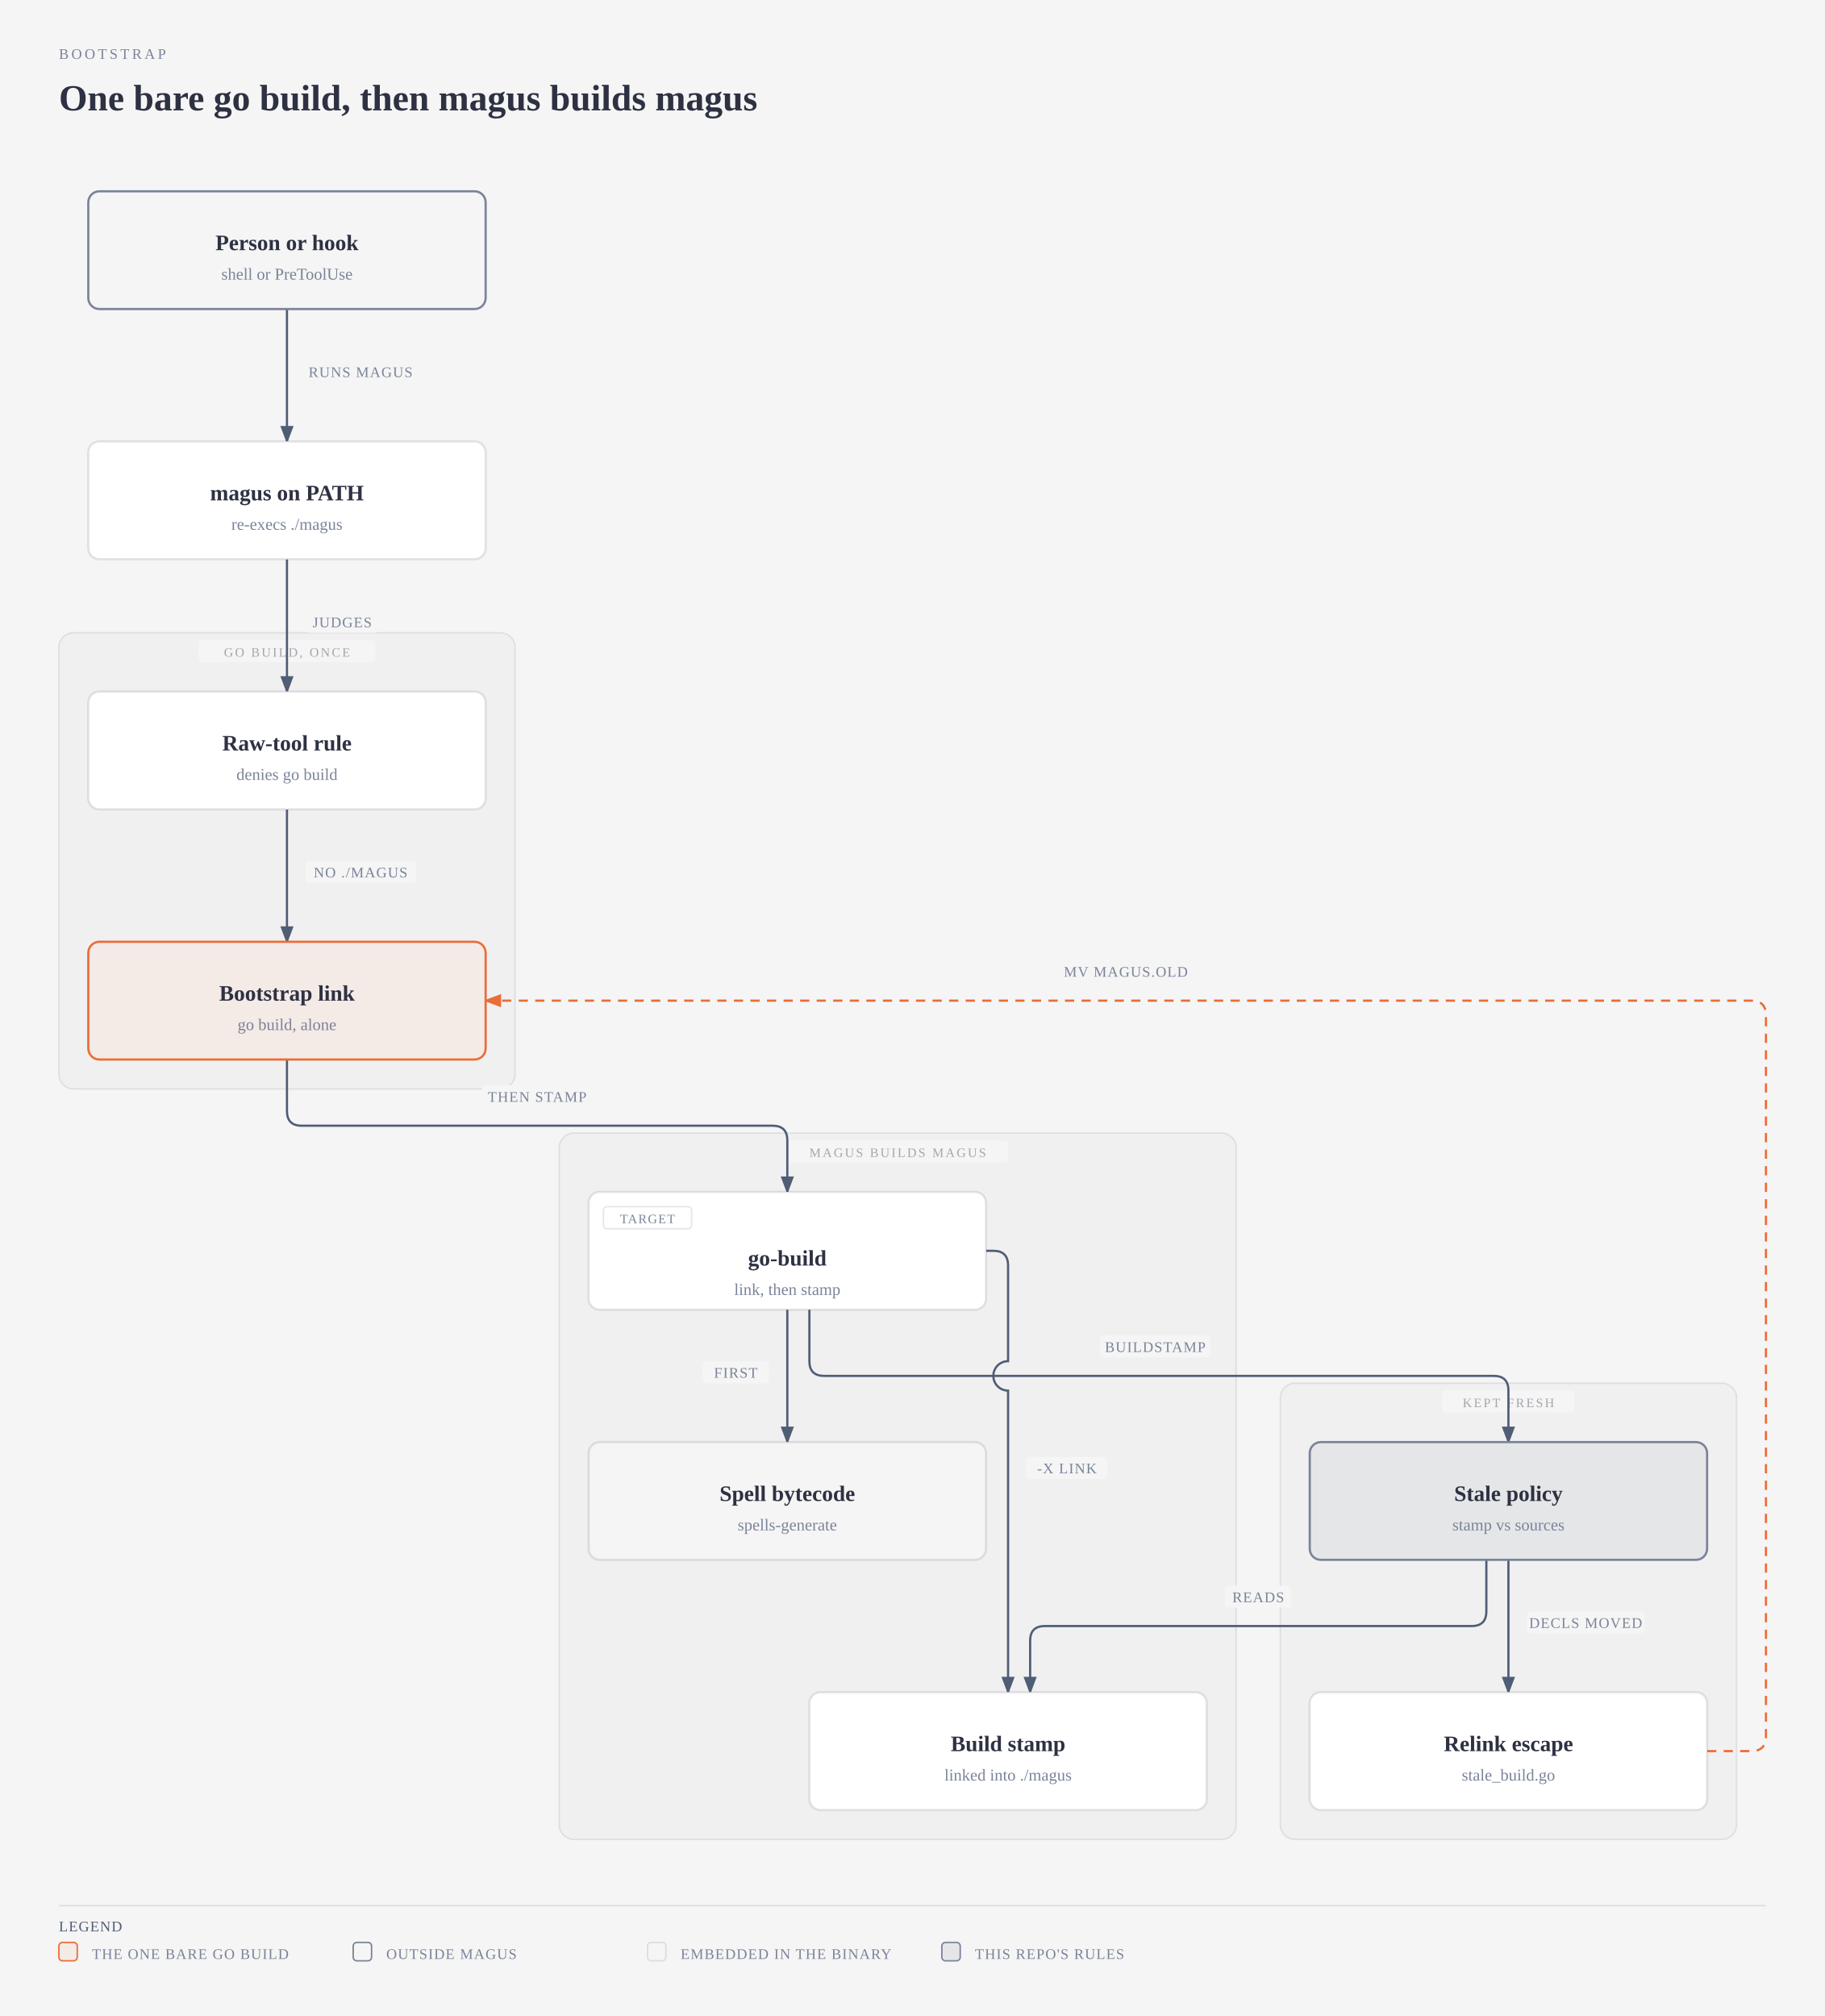
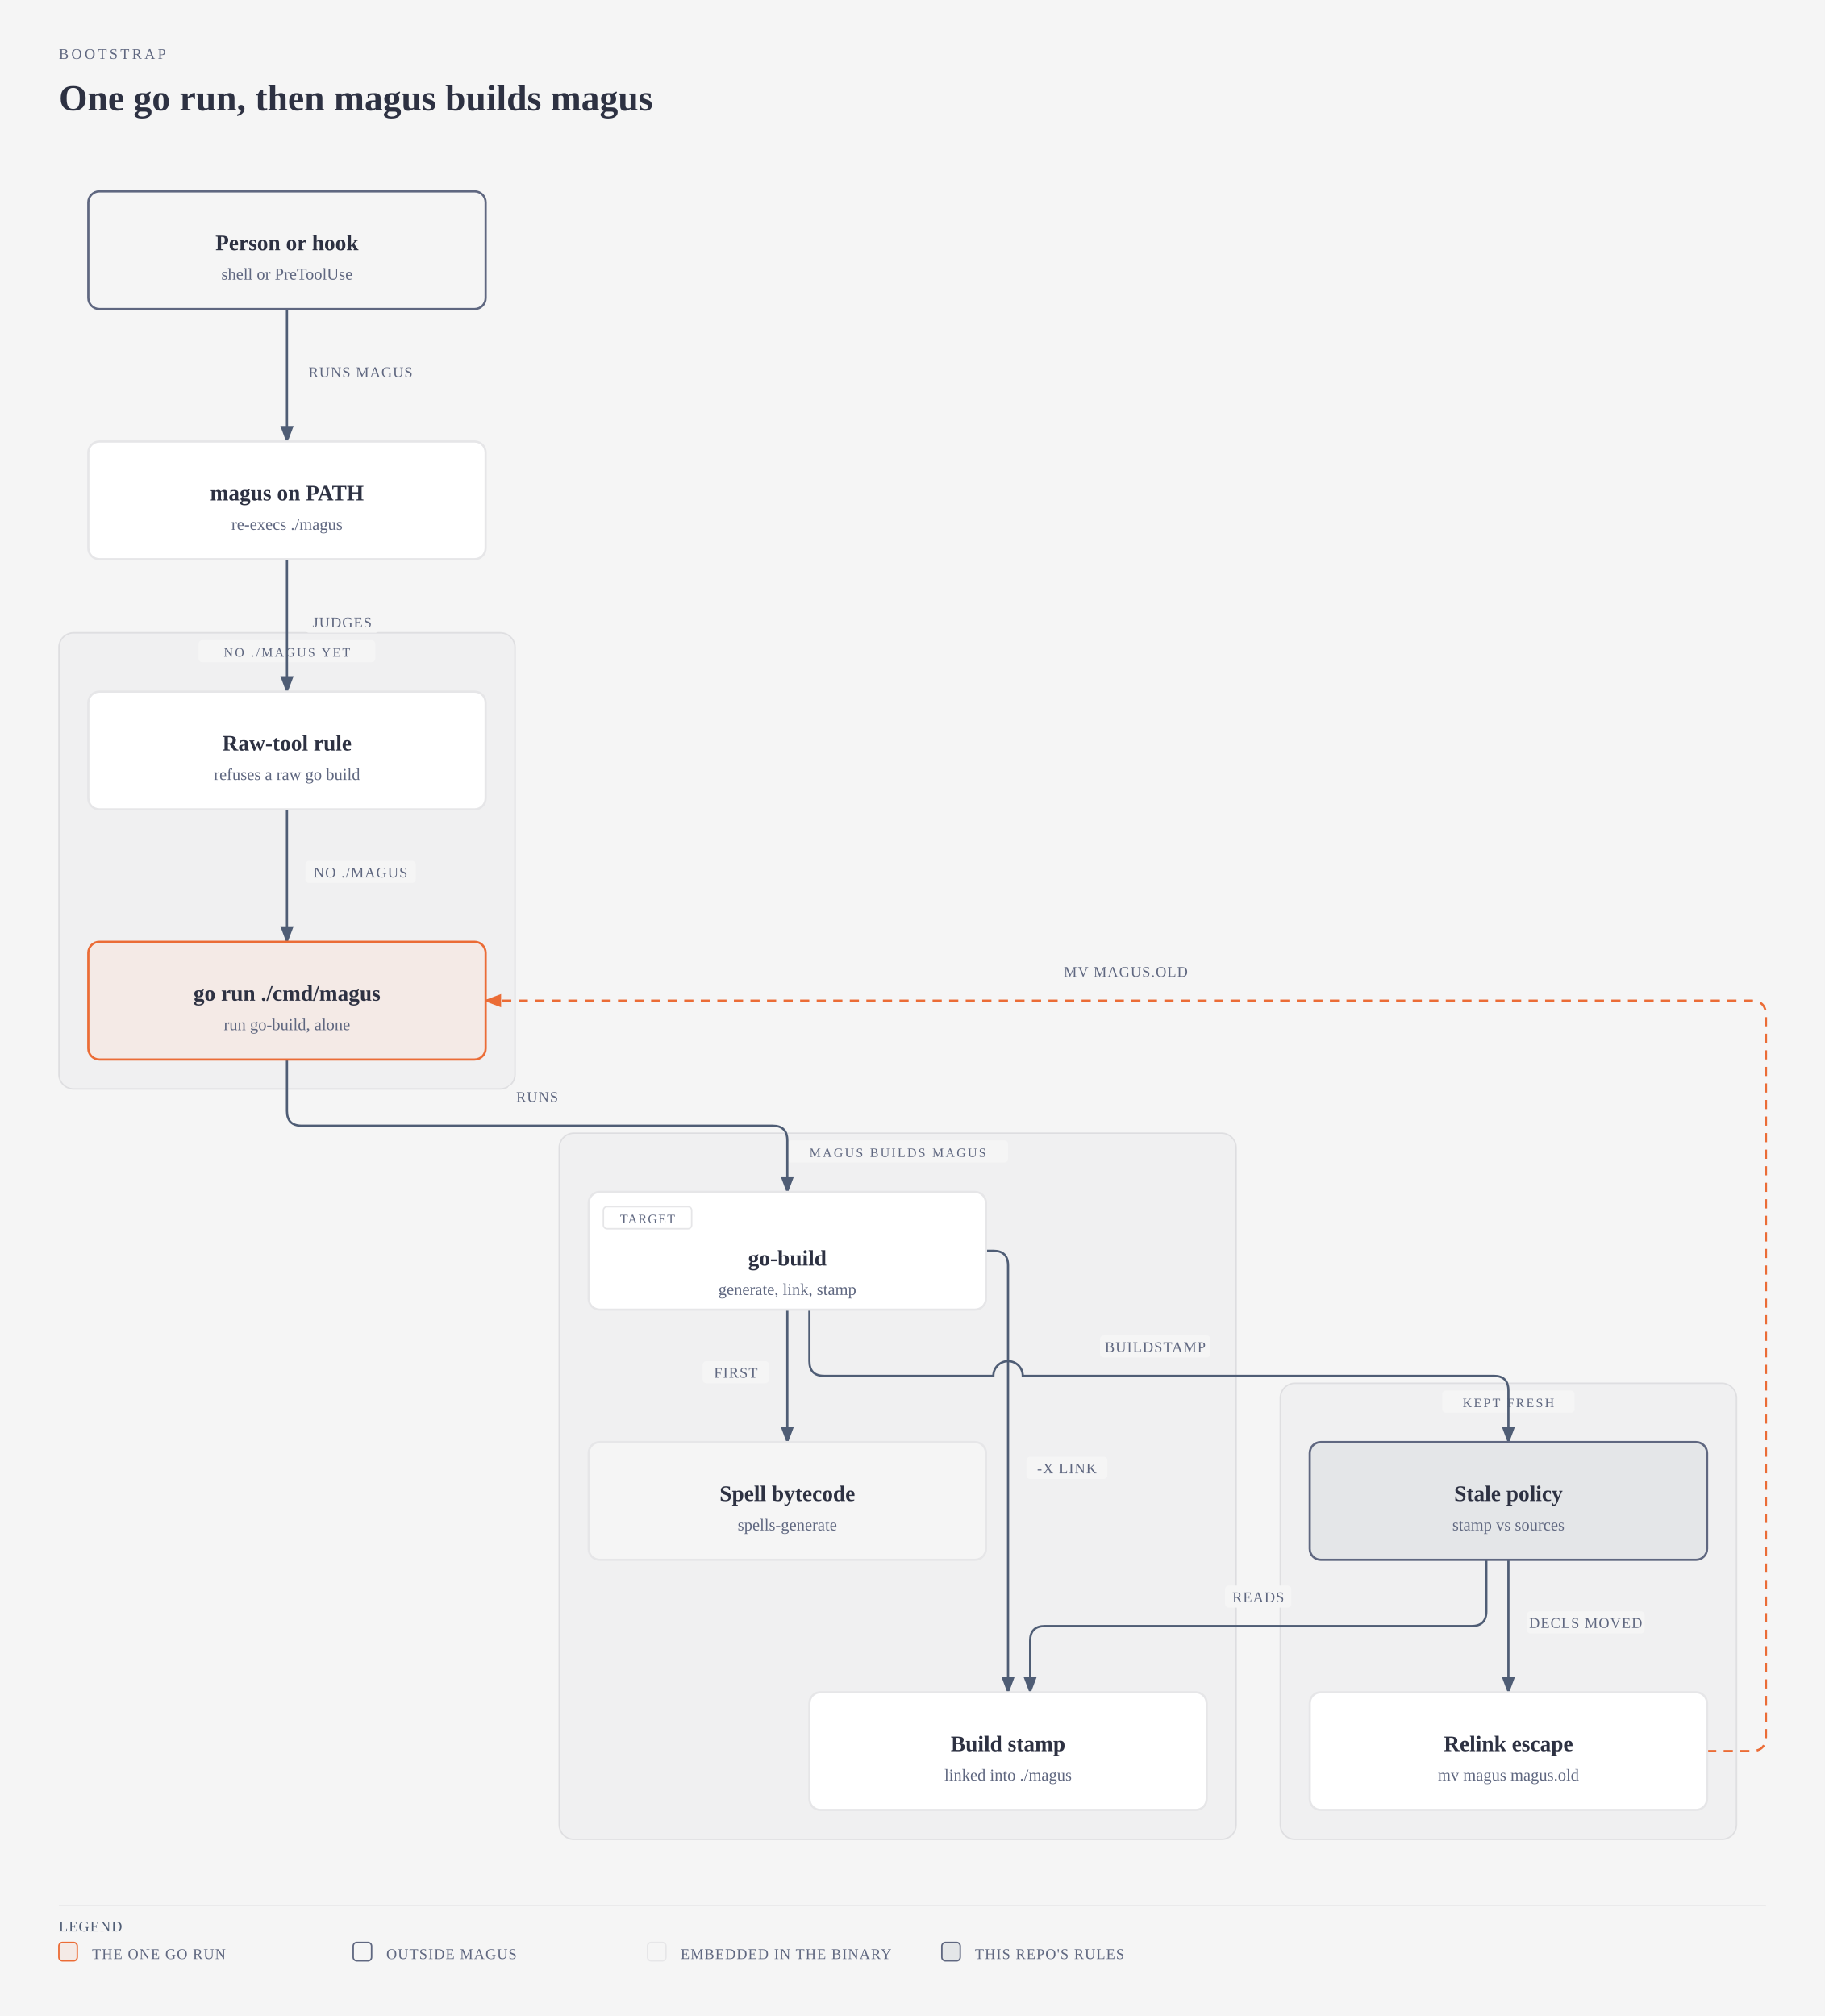
<svg xmlns="http://www.w3.org/2000/svg" viewBox="0 0 992 1096" width="992" height="1096" role="img" aria-labelledby="bootstrap-title bootstrap-desc" class="magus-diagram">
  <defs>
    <marker id="bootstrap-arrow-default" markerWidth="8" markerHeight="6" refX="7" refY="3" orient="auto">
      <polygon points="0 0, 8 3, 0 6" fill="#4f5d75" />
    </marker>
    <marker id="bootstrap-arrow-accent" markerWidth="8" markerHeight="6" refX="7" refY="3" orient="auto">
      <polygon points="0 0, 8 3, 0 6" fill="#eb6c36" />
    </marker>
    <marker id="bootstrap-arrow-link" markerWidth="8" markerHeight="6" refX="7" refY="3" orient="auto">
      <polygon points="0 0, 8 3, 0 6" fill="#2e5aa8" />
    </marker>
  </defs>
  <rect width="100%" height="100%" fill="#f5f5f5" />
-   <text x="32" y="32" fill="#7a8399" font-size="8" font-family="var(--pico-font-family-monospace, monospace)" style="font-variant-ligatures:none" letter-spacing="0.18em">BOOTSTRAP</text>
-   <text x="32" y="60" fill="#2d3142" font-size="20" font-weight="600" font-family="var(--pico-font-family, sans-serif)">One bare go build, then magus builds magus</text>
+   <text x="32" y="32" fill="#5f6780" font-size="8" font-family="var(--pico-font-family-monospace, monospace)" style="font-variant-ligatures:none" letter-spacing="0.18em">BOOTSTRAP</text>
+   <text x="32" y="60" fill="#2d3142" font-size="20" font-weight="600" font-family="var(--pico-font-family, sans-serif)">One go run, then magus builds magus</text>
  <g transform="translate(0,40)">
    <rect x="32" y="304" width="248" height="248" rx="8" fill="#2d3142" fill-opacity="0.02" stroke="#2d3142" stroke-opacity="0.1" stroke-width="0.8" />
    <rect x="108" y="308" width="96" height="12" rx="2" fill="#f5f5f5" />
-     <text x="156" y="317" fill="#2d3142" fill-opacity="0.4" font-size="7" font-family="var(--pico-font-family-monospace, monospace)" style="font-variant-ligatures:none" text-anchor="middle" letter-spacing="0.14em">GO BUILD, ONCE</text>
+     <text x="156" y="317" fill="#5f6780" font-size="7" font-family="var(--pico-font-family-monospace, monospace)" style="font-variant-ligatures:none" text-anchor="middle" letter-spacing="0.14em">NO ./MAGUS YET</text>
    <rect x="304" y="576" width="368" height="384" rx="8" fill="#2d3142" fill-opacity="0.02" stroke="#2d3142" stroke-opacity="0.1" stroke-width="0.8" />
    <rect x="428" y="580" width="120" height="12" rx="2" fill="#f5f5f5" />
-     <text x="488" y="589" fill="#2d3142" fill-opacity="0.4" font-size="7" font-family="var(--pico-font-family-monospace, monospace)" style="font-variant-ligatures:none" text-anchor="middle" letter-spacing="0.14em">MAGUS BUILDS MAGUS</text>
+     <text x="488" y="589" fill="#5f6780" font-size="7" font-family="var(--pico-font-family-monospace, monospace)" style="font-variant-ligatures:none" text-anchor="middle" letter-spacing="0.14em">MAGUS BUILDS MAGUS</text>
    <rect x="696" y="712" width="248" height="248" rx="8" fill="#2d3142" fill-opacity="0.02" stroke="#2d3142" stroke-opacity="0.1" stroke-width="0.8" />
    <rect x="784" y="716" width="72" height="12" rx="2" fill="#f5f5f5" />
-     <text x="820" y="725" fill="#2d3142" fill-opacity="0.4" font-size="7" font-family="var(--pico-font-family-monospace, monospace)" style="font-variant-ligatures:none" text-anchor="middle" letter-spacing="0.14em">KEPT FRESH</text>
-     <path data-edge="person-&gt;cli" id="bootstrap-edge-person-cli" d="M 156 128 L 156 200" fill="none" stroke="#4f5d75" stroke-width="1.2" marker-end="url(#bootstrap-arrow-default)" />
-     <path data-edge="cli-&gt;rule" id="bootstrap-edge-cli-rule" d="M 156 264 L 156 336" fill="none" stroke="#4f5d75" stroke-width="1.2" marker-end="url(#bootstrap-arrow-default)" />
-     <path data-edge="rule-&gt;exempt" id="bootstrap-edge-rule-exempt" d="M 156 400 L 156 472" fill="none" stroke="#4f5d75" stroke-width="1.2" marker-end="url(#bootstrap-arrow-default)" />
-     <path data-edge="exempt-&gt;target" id="bootstrap-edge-exempt-target" d="M 156 536 L 156 564 Q 156 572 164 572 L 420 572 Q 428 572 428 580 L 428 608" fill="none" stroke="#4f5d75" stroke-width="1.2" marker-end="url(#bootstrap-arrow-default)" />
-     <path data-edge="target-&gt;spells" id="bootstrap-edge-target-spells" d="M 428 672 L 428 744" fill="none" stroke="#4f5d75" stroke-width="1.2" marker-end="url(#bootstrap-arrow-default)" />
-     <path data-edge="target-&gt;stale" id="bootstrap-edge-target-stale" d="M 440 672 L 440 700 Q 440 708 448 708 L 812 708 Q 820 708 820 716 L 820 744" fill="none" stroke="#4f5d75" stroke-width="1.2" marker-end="url(#bootstrap-arrow-default)" />
-     <path data-edge="target-&gt;stamp" id="bootstrap-edge-target-stamp" d="M 536 640 L 540 640 Q 548 640 548 648 L 548 700 A 8 8 0 0 0 548 716 L 548 880" fill="none" stroke="#4f5d75" stroke-width="1.2" marker-end="url(#bootstrap-arrow-default)" />
-     <path data-edge="stale-&gt;stamp" id="bootstrap-edge-stale-stamp" d="M 808 808 L 808 836 Q 808 844 800 844 L 568 844 Q 560 844 560 852 L 560 880" fill="none" stroke="#4f5d75" stroke-width="1.2" marker-end="url(#bootstrap-arrow-default)" />
-     <path data-edge="stale-&gt;escape" id="bootstrap-edge-stale-escape" d="M 820 808 L 820 880" fill="none" stroke="#4f5d75" stroke-width="1.2" marker-end="url(#bootstrap-arrow-default)" />
-     <path data-edge="escape-&gt;exempt" id="bootstrap-edge-escape-exempt" d="M 928 912 L 952 912 Q 960 912 960 904 L 960 512 Q 960 504 952 504 L 264 504" fill="none" stroke="#eb6c36" stroke-width="1.2" stroke-dasharray="5,4" marker-end="url(#bootstrap-arrow-accent)" />
+     <text x="820" y="725" fill="#5f6780" font-size="7" font-family="var(--pico-font-family-monospace, monospace)" style="font-variant-ligatures:none" text-anchor="middle" letter-spacing="0.14em">KEPT FRESH</text>
+     <path data-edge="external:Person or hook-&gt;cmd/magus" id="bootstrap-edge-external_3aPerson_20or_20hook-cmd_2fmagus" d="M 156 128 L 156 200" fill="none" stroke="#4f5d75" stroke-width="1.2" marker-end="url(#bootstrap-arrow-default)" />
+     <path data-edge="cmd/magus-&gt;internal/guard" id="bootstrap-edge-cmd_2fmagus-internal_2fguard" d="M 156 264 L 156 336" fill="none" stroke="#4f5d75" stroke-width="1.2" marker-end="url(#bootstrap-arrow-default)" />
+     <path data-edge="internal/guard-&gt;external:go run ./cmd/magus" id="bootstrap-edge-internal_2fguard-external_3ago_20run_20_2e_2fcmd_2fmagus" d="M 156 400 L 156 472" fill="none" stroke="#4f5d75" stroke-width="1.2" marker-end="url(#bootstrap-arrow-default)" />
+     <path data-edge="external:go run ./cmd/magus-&gt;external:go-build" id="bootstrap-edge-external_3ago_20run_20_2e_2fcmd_2fmagus-external_3ago-build" d="M 156 536 L 156 564 Q 156 572 164 572 L 420 572 Q 428 572 428 580 L 428 608" fill="none" stroke="#4f5d75" stroke-width="1.2" marker-end="url(#bootstrap-arrow-default)" />
+     <path data-edge="external:go-build-&gt;external:Spell bytecode" id="bootstrap-edge-external_3ago-build-external_3aSpell_20bytecode" d="M 428 672 L 428 744" fill="none" stroke="#4f5d75" stroke-width="1.2" marker-end="url(#bootstrap-arrow-default)" />
+     <path data-edge="external:go-build-&gt;internal/interp/bindings" id="bootstrap-edge-external_3ago-build-internal_2finterp_2fbindings" d="M 536 640 L 540 640 Q 548 640 548 648 L 548 880" fill="none" stroke="#4f5d75" stroke-width="1.2" marker-end="url(#bootstrap-arrow-default)" />
+     <path data-edge="external:go-build-&gt;external:Stale policy" id="bootstrap-edge-external_3ago-build-external_3aStale_20policy" d="M 440 672 L 440 700 Q 440 708 448 708 L 540 708 A 8 8 0 0 1 556 708 L 812 708 Q 820 708 820 716 L 820 744" fill="none" stroke="#4f5d75" stroke-width="1.2" marker-end="url(#bootstrap-arrow-default)" />
+     <path data-edge="external:Stale policy-&gt;internal/interp/bindings" id="bootstrap-edge-external_3aStale_20policy-internal_2finterp_2fbindings" d="M 808 808 L 808 836 Q 808 844 800 844 L 568 844 Q 560 844 560 852 L 560 880" fill="none" stroke="#4f5d75" stroke-width="1.2" marker-end="url(#bootstrap-arrow-default)" />
+     <path data-edge="external:Stale policy-&gt;external:Relink escape" id="bootstrap-edge-external_3aStale_20policy-external_3aRelink_20escape" d="M 820 808 L 820 880" fill="none" stroke="#4f5d75" stroke-width="1.2" marker-end="url(#bootstrap-arrow-default)" />
+     <path data-edge="external:Relink escape-&gt;external:go run ./cmd/magus" id="bootstrap-edge-external_3aRelink_20escape-external_3ago_20run_20_2e_2fcmd_2fmagus" d="M 928 912 L 952 912 Q 960 912 960 904 L 960 512 Q 960 504 952 504 L 264 504" fill="none" stroke="#eb6c36" stroke-width="1.2" stroke-dasharray="5,4" marker-end="url(#bootstrap-arrow-accent)" />
    <rect x="166" y="156" width="60" height="12" rx="2" fill="#f5f5f5" />
-     <text x="196" y="165" fill="#7a8399" font-size="8" font-family="var(--pico-font-family-monospace, monospace)" style="font-variant-ligatures:none" text-anchor="middle" letter-spacing="0.06em">RUNS MAGUS</text>
+     <text x="196" y="165" fill="#5f6780" font-size="8" font-family="var(--pico-font-family-monospace, monospace)" style="font-variant-ligatures:none" text-anchor="middle" letter-spacing="0.06em">RUNS MAGUS</text>
    <rect x="166" y="292" width="40" height="12" rx="2" fill="#f5f5f5" />
-     <text x="186" y="301" fill="#7a8399" font-size="8" font-family="var(--pico-font-family-monospace, monospace)" style="font-variant-ligatures:none" text-anchor="middle" letter-spacing="0.06em">JUDGES</text>
+     <text x="186" y="301" fill="#5f6780" font-size="8" font-family="var(--pico-font-family-monospace, monospace)" style="font-variant-ligatures:none" text-anchor="middle" letter-spacing="0.06em">JUDGES</text>
    <rect x="166" y="428" width="60" height="12" rx="2" fill="#f5f5f5" />
-     <text x="196" y="437" fill="#7a8399" font-size="8" font-family="var(--pico-font-family-monospace, monospace)" style="font-variant-ligatures:none" text-anchor="middle" letter-spacing="0.06em">NO ./MAGUS</text>
-     <rect x="262" y="550" width="60" height="12" rx="2" fill="#f5f5f5" />
-     <text x="292" y="559" fill="#7a8399" font-size="8" font-family="var(--pico-font-family-monospace, monospace)" style="font-variant-ligatures:none" text-anchor="middle" letter-spacing="0.06em">THEN STAMP</text>
+     <text x="196" y="437" fill="#5f6780" font-size="8" font-family="var(--pico-font-family-monospace, monospace)" style="font-variant-ligatures:none" text-anchor="middle" letter-spacing="0.06em">NO ./MAGUS</text>
+     <rect x="276" y="550" width="32" height="12" rx="2" fill="#f5f5f5" />
+     <text x="292" y="559" fill="#5f6780" font-size="8" font-family="var(--pico-font-family-monospace, monospace)" style="font-variant-ligatures:none" text-anchor="middle" letter-spacing="0.06em">RUNS</text>
    <rect x="382" y="700" width="36" height="12" rx="2" fill="#f5f5f5" />
-     <text x="400" y="709" fill="#7a8399" font-size="8" font-family="var(--pico-font-family-monospace, monospace)" style="font-variant-ligatures:none" text-anchor="middle" letter-spacing="0.06em">FIRST</text>
+     <text x="400" y="709" fill="#5f6780" font-size="8" font-family="var(--pico-font-family-monospace, monospace)" style="font-variant-ligatures:none" text-anchor="middle" letter-spacing="0.06em">FIRST</text>
+     <rect x="558" y="752" width="44" height="12" rx="2" fill="#f5f5f5" />
+     <text x="580" y="761" fill="#5f6780" font-size="8" font-family="var(--pico-font-family-monospace, monospace)" style="font-variant-ligatures:none" text-anchor="middle" letter-spacing="0.06em">-X LINK</text>
    <rect x="598" y="686" width="60" height="12" rx="2" fill="#f5f5f5" />
-     <text x="628" y="695" fill="#7a8399" font-size="8" font-family="var(--pico-font-family-monospace, monospace)" style="font-variant-ligatures:none" text-anchor="middle" letter-spacing="0.06em">BUILDSTAMP</text>
-     <rect x="558" y="752" width="44" height="12" rx="2" fill="#f5f5f5" />
-     <text x="580" y="761" fill="#7a8399" font-size="8" font-family="var(--pico-font-family-monospace, monospace)" style="font-variant-ligatures:none" text-anchor="middle" letter-spacing="0.06em">-X LINK</text>
+     <text x="628" y="695" fill="#5f6780" font-size="8" font-family="var(--pico-font-family-monospace, monospace)" style="font-variant-ligatures:none" text-anchor="middle" letter-spacing="0.06em">BUILDSTAMP</text>
    <rect x="666" y="822" width="36" height="12" rx="2" fill="#f5f5f5" />
-     <text x="684" y="831" fill="#7a8399" font-size="8" font-family="var(--pico-font-family-monospace, monospace)" style="font-variant-ligatures:none" text-anchor="middle" letter-spacing="0.06em">READS</text>
+     <text x="684" y="831" fill="#5f6780" font-size="8" font-family="var(--pico-font-family-monospace, monospace)" style="font-variant-ligatures:none" text-anchor="middle" letter-spacing="0.06em">READS</text>
    <rect x="830" y="836" width="64" height="12" rx="2" fill="#f5f5f5" />
-     <text x="862" y="845" fill="#7a8399" font-size="8" font-family="var(--pico-font-family-monospace, monospace)" style="font-variant-ligatures:none" text-anchor="middle" letter-spacing="0.06em">DECLS MOVED</text>
+     <text x="862" y="845" fill="#5f6780" font-size="8" font-family="var(--pico-font-family-monospace, monospace)" style="font-variant-ligatures:none" text-anchor="middle" letter-spacing="0.06em">DECLS MOVED</text>
    <rect x="576" y="482" width="72" height="12" rx="2" fill="#f5f5f5" />
-     <text x="612" y="491" fill="#7a8399" font-size="8" font-family="var(--pico-font-family-monospace, monospace)" style="font-variant-ligatures:none" text-anchor="middle" letter-spacing="0.06em">MV MAGUS.OLD</text>
-     <g data-node="person">
+     <text x="612" y="491" fill="#5f6780" font-size="8" font-family="var(--pico-font-family-monospace, monospace)" style="font-variant-ligatures:none" text-anchor="middle" letter-spacing="0.06em">MV MAGUS.OLD</text>
+     <g data-node="external:Person or hook">
      <rect x="48" y="64" width="216" height="64" rx="6" fill="#f5f5f5" />
-       <rect x="48" y="64" width="216" height="64" rx="6" fill="#f5f5f5" stroke="#7a8399" stroke-width="1.2" />
+       <rect x="48" y="64" width="216" height="64" rx="6" fill="#f5f5f5" stroke="#5f6780" stroke-width="1.2" />
      <text x="156" y="96" fill="#2d3142" font-size="12" font-weight="600" font-family="var(--pico-font-family, sans-serif)" text-anchor="middle">Person or hook</text>
-       <text x="156" y="112" fill="#7a8399" font-size="9" font-family="var(--pico-font-family-monospace, monospace)" style="font-variant-ligatures:none" text-anchor="middle">shell or PreToolUse</text>
+       <text x="156" y="112" fill="#5f6780" font-size="9" font-family="var(--pico-font-family-monospace, monospace)" style="font-variant-ligatures:none" text-anchor="middle">shell or PreToolUse</text>
    </g>
-     <g data-node="cli" data-anchor="cmd/magus">
+     <g data-node="cmd/magus" data-anchor="cmd/magus">
      <rect x="48" y="200" width="216" height="64" rx="6" fill="#f5f5f5" />
-       <rect x="48" y="200" width="216" height="64" rx="6" fill="#ffffff" stroke="rgba(45,49,66,0.12)" stroke-width="1.2" />
+       <rect x="48" y="200" width="216" height="64" rx="6" fill="#ffffff" stroke="#e6e6e8" stroke-width="1.2" />
      <text x="156" y="232" fill="#2d3142" font-size="12" font-weight="600" font-family="var(--pico-font-family, sans-serif)" text-anchor="middle">magus on PATH</text>
-       <text x="156" y="248" fill="#7a8399" font-size="9" font-family="var(--pico-font-family-monospace, monospace)" style="font-variant-ligatures:none" text-anchor="middle">re-execs ./magus</text>
+       <text x="156" y="248" fill="#5f6780" font-size="9" font-family="var(--pico-font-family-monospace, monospace)" style="font-variant-ligatures:none" text-anchor="middle">re-execs ./magus</text>
    </g>
-     <g data-node="rule" data-anchor="internal/guard">
+     <g data-node="internal/guard" data-anchor="internal/guard">
      <rect x="48" y="336" width="216" height="64" rx="6" fill="#f5f5f5" />
-       <rect x="48" y="336" width="216" height="64" rx="6" fill="#ffffff" stroke="rgba(45,49,66,0.12)" stroke-width="1.2" />
+       <rect x="48" y="336" width="216" height="64" rx="6" fill="#ffffff" stroke="#e6e6e8" stroke-width="1.2" />
      <text x="156" y="368" fill="#2d3142" font-size="12" font-weight="600" font-family="var(--pico-font-family, sans-serif)" text-anchor="middle">Raw-tool rule</text>
-       <text x="156" y="384" fill="#7a8399" font-size="9" font-family="var(--pico-font-family-monospace, monospace)" style="font-variant-ligatures:none" text-anchor="middle">denies go build</text>
+       <text x="156" y="384" fill="#5f6780" font-size="9" font-family="var(--pico-font-family-monospace, monospace)" style="font-variant-ligatures:none" text-anchor="middle">refuses a raw go build</text>
    </g>
-     <g data-node="exempt" data-anchor="internal/guard/bootstrap.go">
+     <g data-node="external:go run ./cmd/magus">
      <rect x="48" y="472" width="216" height="64" rx="6" fill="#f5f5f5" />
-       <rect x="48" y="472" width="216" height="64" rx="6" fill="rgba(235,108,54,0.08)" stroke="#eb6c36" stroke-width="1.2" />
-       <text x="156" y="504" fill="#2d3142" font-size="12" font-weight="600" font-family="var(--pico-font-family, sans-serif)" text-anchor="middle">Bootstrap link</text>
-       <text x="156" y="520" fill="#7a8399" font-size="9" font-family="var(--pico-font-family-monospace, monospace)" style="font-variant-ligatures:none" text-anchor="middle">go build, alone</text>
+       <rect x="48" y="472" width="216" height="64" rx="6" fill="#f4eae6" stroke="#eb6c36" stroke-width="1.2" />
+       <text x="156" y="504" fill="#2d3142" font-size="12" font-weight="600" font-family="var(--pico-font-family, sans-serif)" text-anchor="middle">go run ./cmd/magus</text>
+       <text x="156" y="520" fill="#5f6780" font-size="9" font-family="var(--pico-font-family-monospace, monospace)" style="font-variant-ligatures:none" text-anchor="middle">run go-build, alone</text>
    </g>
-     <g data-node="target" data-anchor="magusfile.buzz">
+     <g data-node="external:go-build">
      <rect x="320" y="608" width="216" height="64" rx="6" fill="#f5f5f5" />
-       <rect x="320" y="608" width="216" height="64" rx="6" fill="#ffffff" stroke="rgba(45,49,66,0.12)" stroke-width="1.2" />
-       <rect x="328" y="616" width="48" height="12" rx="2" fill="none" stroke="rgba(45,49,66,0.12)" stroke-width="0.8" />
-       <text x="352" y="625" fill="#7a8399" font-size="7" font-family="var(--pico-font-family-monospace, monospace)" style="font-variant-ligatures:none" text-anchor="middle" letter-spacing="0.08em">TARGET</text>
+       <rect x="320" y="608" width="216" height="64" rx="6" fill="#ffffff" stroke="#e6e6e8" stroke-width="1.2" />
+       <rect x="328" y="616" width="48" height="12" rx="2" fill="none" stroke="#e6e6e8" stroke-width="0.8" />
+       <text x="352" y="625" fill="#5f6780" font-size="7" font-family="var(--pico-font-family-monospace, monospace)" style="font-variant-ligatures:none" text-anchor="middle" letter-spacing="0.08em">TARGET</text>
      <text x="428" y="648" fill="#2d3142" font-size="12" font-weight="600" font-family="var(--pico-font-family, sans-serif)" text-anchor="middle">go-build</text>
-       <text x="428" y="664" fill="#7a8399" font-size="9" font-family="var(--pico-font-family-monospace, monospace)" style="font-variant-ligatures:none" text-anchor="middle">link, then stamp</text>
+       <text x="428" y="664" fill="#5f6780" font-size="9" font-family="var(--pico-font-family-monospace, monospace)" style="font-variant-ligatures:none" text-anchor="middle">generate, link, stamp</text>
    </g>
-     <g data-node="spells" data-anchor="internal/spell/gen">
+     <g data-node="external:Spell bytecode">
      <rect x="320" y="744" width="216" height="64" rx="6" fill="#f5f5f5" />
-       <rect x="320" y="744" width="216" height="64" rx="6" fill="#f5f5f5" stroke="rgba(45,49,66,0.12)" stroke-width="1.2" />
+       <rect x="320" y="744" width="216" height="64" rx="6" fill="#f5f5f5" stroke="#e6e6e8" stroke-width="1.2" />
      <text x="428" y="776" fill="#2d3142" font-size="12" font-weight="600" font-family="var(--pico-font-family, sans-serif)" text-anchor="middle">Spell bytecode</text>
-       <text x="428" y="792" fill="#7a8399" font-size="9" font-family="var(--pico-font-family-monospace, monospace)" style="font-variant-ligatures:none" text-anchor="middle">spells-generate</text>
+       <text x="428" y="792" fill="#5f6780" font-size="9" font-family="var(--pico-font-family-monospace, monospace)" style="font-variant-ligatures:none" text-anchor="middle">spells-generate</text>
    </g>
-     <g data-node="stamp" data-anchor="internal/interp/bindings">
+     <g data-node="internal/interp/bindings" data-anchor="internal/interp/bindings">
      <rect x="440" y="880" width="216" height="64" rx="6" fill="#f5f5f5" />
-       <rect x="440" y="880" width="216" height="64" rx="6" fill="#ffffff" stroke="rgba(45,49,66,0.12)" stroke-width="1.2" />
+       <rect x="440" y="880" width="216" height="64" rx="6" fill="#ffffff" stroke="#e6e6e8" stroke-width="1.2" />
      <text x="548" y="912" fill="#2d3142" font-size="12" font-weight="600" font-family="var(--pico-font-family, sans-serif)" text-anchor="middle">Build stamp</text>
-       <text x="548" y="928" fill="#7a8399" font-size="9" font-family="var(--pico-font-family-monospace, monospace)" style="font-variant-ligatures:none" text-anchor="middle">linked into ./magus</text>
+       <text x="548" y="928" fill="#5f6780" font-size="9" font-family="var(--pico-font-family-monospace, monospace)" style="font-variant-ligatures:none" text-anchor="middle">linked into ./magus</text>
    </g>
-     <g data-node="stale" data-anchor="tools/policy/stale.buzz">
+     <g data-node="external:Stale policy">
      <rect x="712" y="744" width="216" height="64" rx="6" fill="#f5f5f5" />
-       <rect x="712" y="744" width="216" height="64" rx="6" fill="#4f5d75" fill-opacity="0.1" stroke="#7a8399" stroke-width="1.2" />
+       <rect x="712" y="744" width="216" height="64" rx="6" fill="#4f5d75" fill-opacity="0.1" stroke="#5f6780" stroke-width="1.2" />
      <text x="820" y="776" fill="#2d3142" font-size="12" font-weight="600" font-family="var(--pico-font-family, sans-serif)" text-anchor="middle">Stale policy</text>
-       <text x="820" y="792" fill="#7a8399" font-size="9" font-family="var(--pico-font-family-monospace, monospace)" style="font-variant-ligatures:none" text-anchor="middle">stamp vs sources</text>
+       <text x="820" y="792" fill="#5f6780" font-size="9" font-family="var(--pico-font-family-monospace, monospace)" style="font-variant-ligatures:none" text-anchor="middle">stamp vs sources</text>
    </g>
-     <g data-node="escape" data-anchor=".">
+     <g data-node="external:Relink escape">
      <rect x="712" y="880" width="216" height="64" rx="6" fill="#f5f5f5" />
-       <rect x="712" y="880" width="216" height="64" rx="6" fill="#ffffff" stroke="rgba(45,49,66,0.12)" stroke-width="1.2" />
+       <rect x="712" y="880" width="216" height="64" rx="6" fill="#ffffff" stroke="#e6e6e8" stroke-width="1.2" />
      <text x="820" y="912" fill="#2d3142" font-size="12" font-weight="600" font-family="var(--pico-font-family, sans-serif)" text-anchor="middle">Relink escape</text>
-       <text x="820" y="928" fill="#7a8399" font-size="9" font-family="var(--pico-font-family-monospace, monospace)" style="font-variant-ligatures:none" text-anchor="middle">stale_build.go</text>
+       <text x="820" y="928" fill="#5f6780" font-size="9" font-family="var(--pico-font-family-monospace, monospace)" style="font-variant-ligatures:none" text-anchor="middle">mv magus magus.old</text>
    </g>
-     <line x1="32" y1="996" x2="960" y2="996" stroke="rgba(45,49,66,0.12)" stroke-width="0.8" />
+     <line x1="32" y1="996" x2="960" y2="996" stroke="#e6e6e8" stroke-width="0.8" />
    <text x="32" y="1010" fill="#4f5d75" font-size="8" font-family="var(--pico-font-family-monospace, monospace)" style="font-variant-ligatures:none" letter-spacing="0.06em">LEGEND</text>
-     <rect x="32" y="1016" width="10" height="10" rx="2" fill="rgba(235,108,54,0.08)" stroke="#eb6c36" stroke-width="0.8" />
-     <text x="50" y="1025" fill="#7a8399" font-size="8" font-family="var(--pico-font-family-monospace, monospace)" style="font-variant-ligatures:none" letter-spacing="0.06em">THE ONE BARE GO BUILD</text>
-     <rect x="192" y="1016" width="10" height="10" rx="2" fill="#f5f5f5" stroke="#7a8399" stroke-width="0.8" />
-     <text x="210" y="1025" fill="#7a8399" font-size="8" font-family="var(--pico-font-family-monospace, monospace)" style="font-variant-ligatures:none" letter-spacing="0.06em">OUTSIDE MAGUS</text>
-     <rect x="352" y="1016" width="10" height="10" rx="2" fill="#f5f5f5" stroke="rgba(45,49,66,0.12)" stroke-width="0.8" />
-     <text x="370" y="1025" fill="#7a8399" font-size="8" font-family="var(--pico-font-family-monospace, monospace)" style="font-variant-ligatures:none" letter-spacing="0.06em">EMBEDDED IN THE BINARY</text>
-     <rect x="512" y="1016" width="10" height="10" rx="2" fill="#4f5d75" fill-opacity="0.1" stroke="#7a8399" stroke-width="0.8" />
-     <text x="530" y="1025" fill="#7a8399" font-size="8" font-family="var(--pico-font-family-monospace, monospace)" style="font-variant-ligatures:none" letter-spacing="0.06em">THIS REPO'S RULES</text>
+     <rect x="32" y="1016" width="10" height="10" rx="2" fill="#f4eae6" stroke="#eb6c36" stroke-width="0.8" />
+     <text x="50" y="1025" fill="#5f6780" font-size="8" font-family="var(--pico-font-family-monospace, monospace)" style="font-variant-ligatures:none" letter-spacing="0.06em">THE ONE GO RUN</text>
+     <rect x="192" y="1016" width="10" height="10" rx="2" fill="#f5f5f5" stroke="#5f6780" stroke-width="0.8" />
+     <text x="210" y="1025" fill="#5f6780" font-size="8" font-family="var(--pico-font-family-monospace, monospace)" style="font-variant-ligatures:none" letter-spacing="0.06em">OUTSIDE MAGUS</text>
+     <rect x="352" y="1016" width="10" height="10" rx="2" fill="#f5f5f5" stroke="#e6e6e8" stroke-width="0.8" />
+     <text x="370" y="1025" fill="#5f6780" font-size="8" font-family="var(--pico-font-family-monospace, monospace)" style="font-variant-ligatures:none" letter-spacing="0.06em">EMBEDDED IN THE BINARY</text>
+     <rect x="512" y="1016" width="10" height="10" rx="2" fill="#4f5d75" fill-opacity="0.1" stroke="#5f6780" stroke-width="0.8" />
+     <text x="530" y="1025" fill="#5f6780" font-size="8" font-family="var(--pico-font-family-monospace, monospace)" style="font-variant-ligatures:none" letter-spacing="0.06em">THIS REPO'S RULES</text>
  </g>
</svg>
